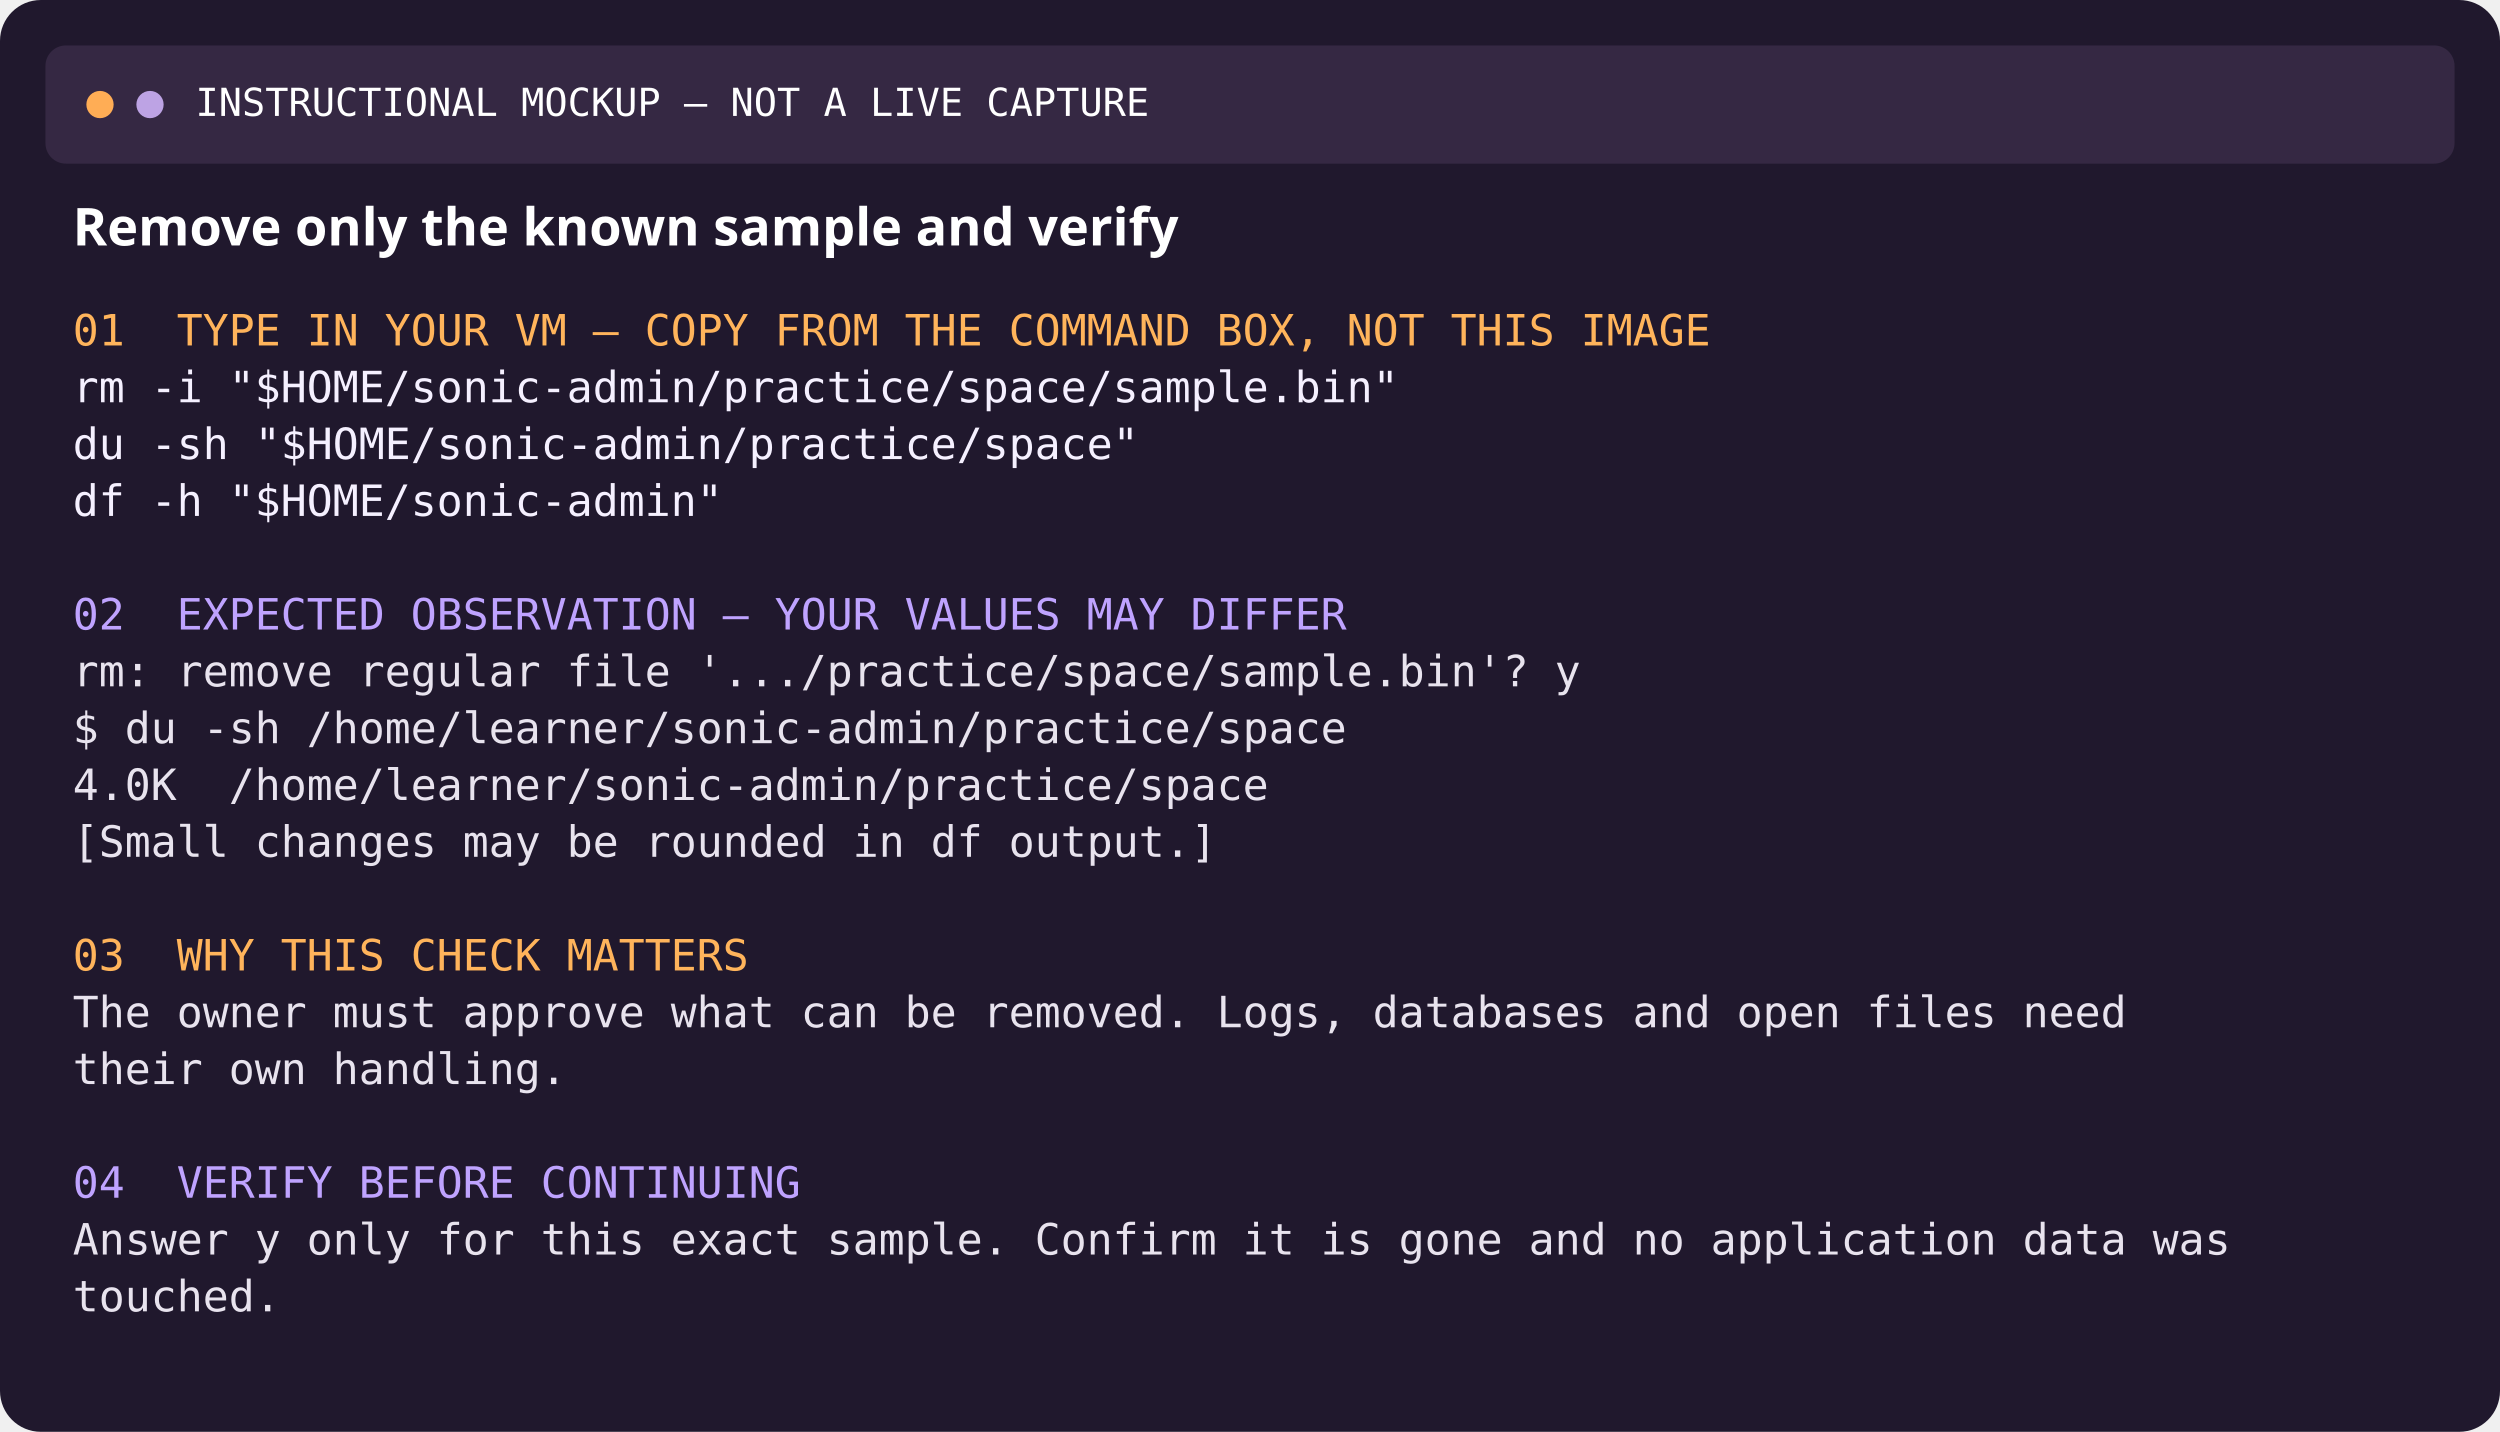
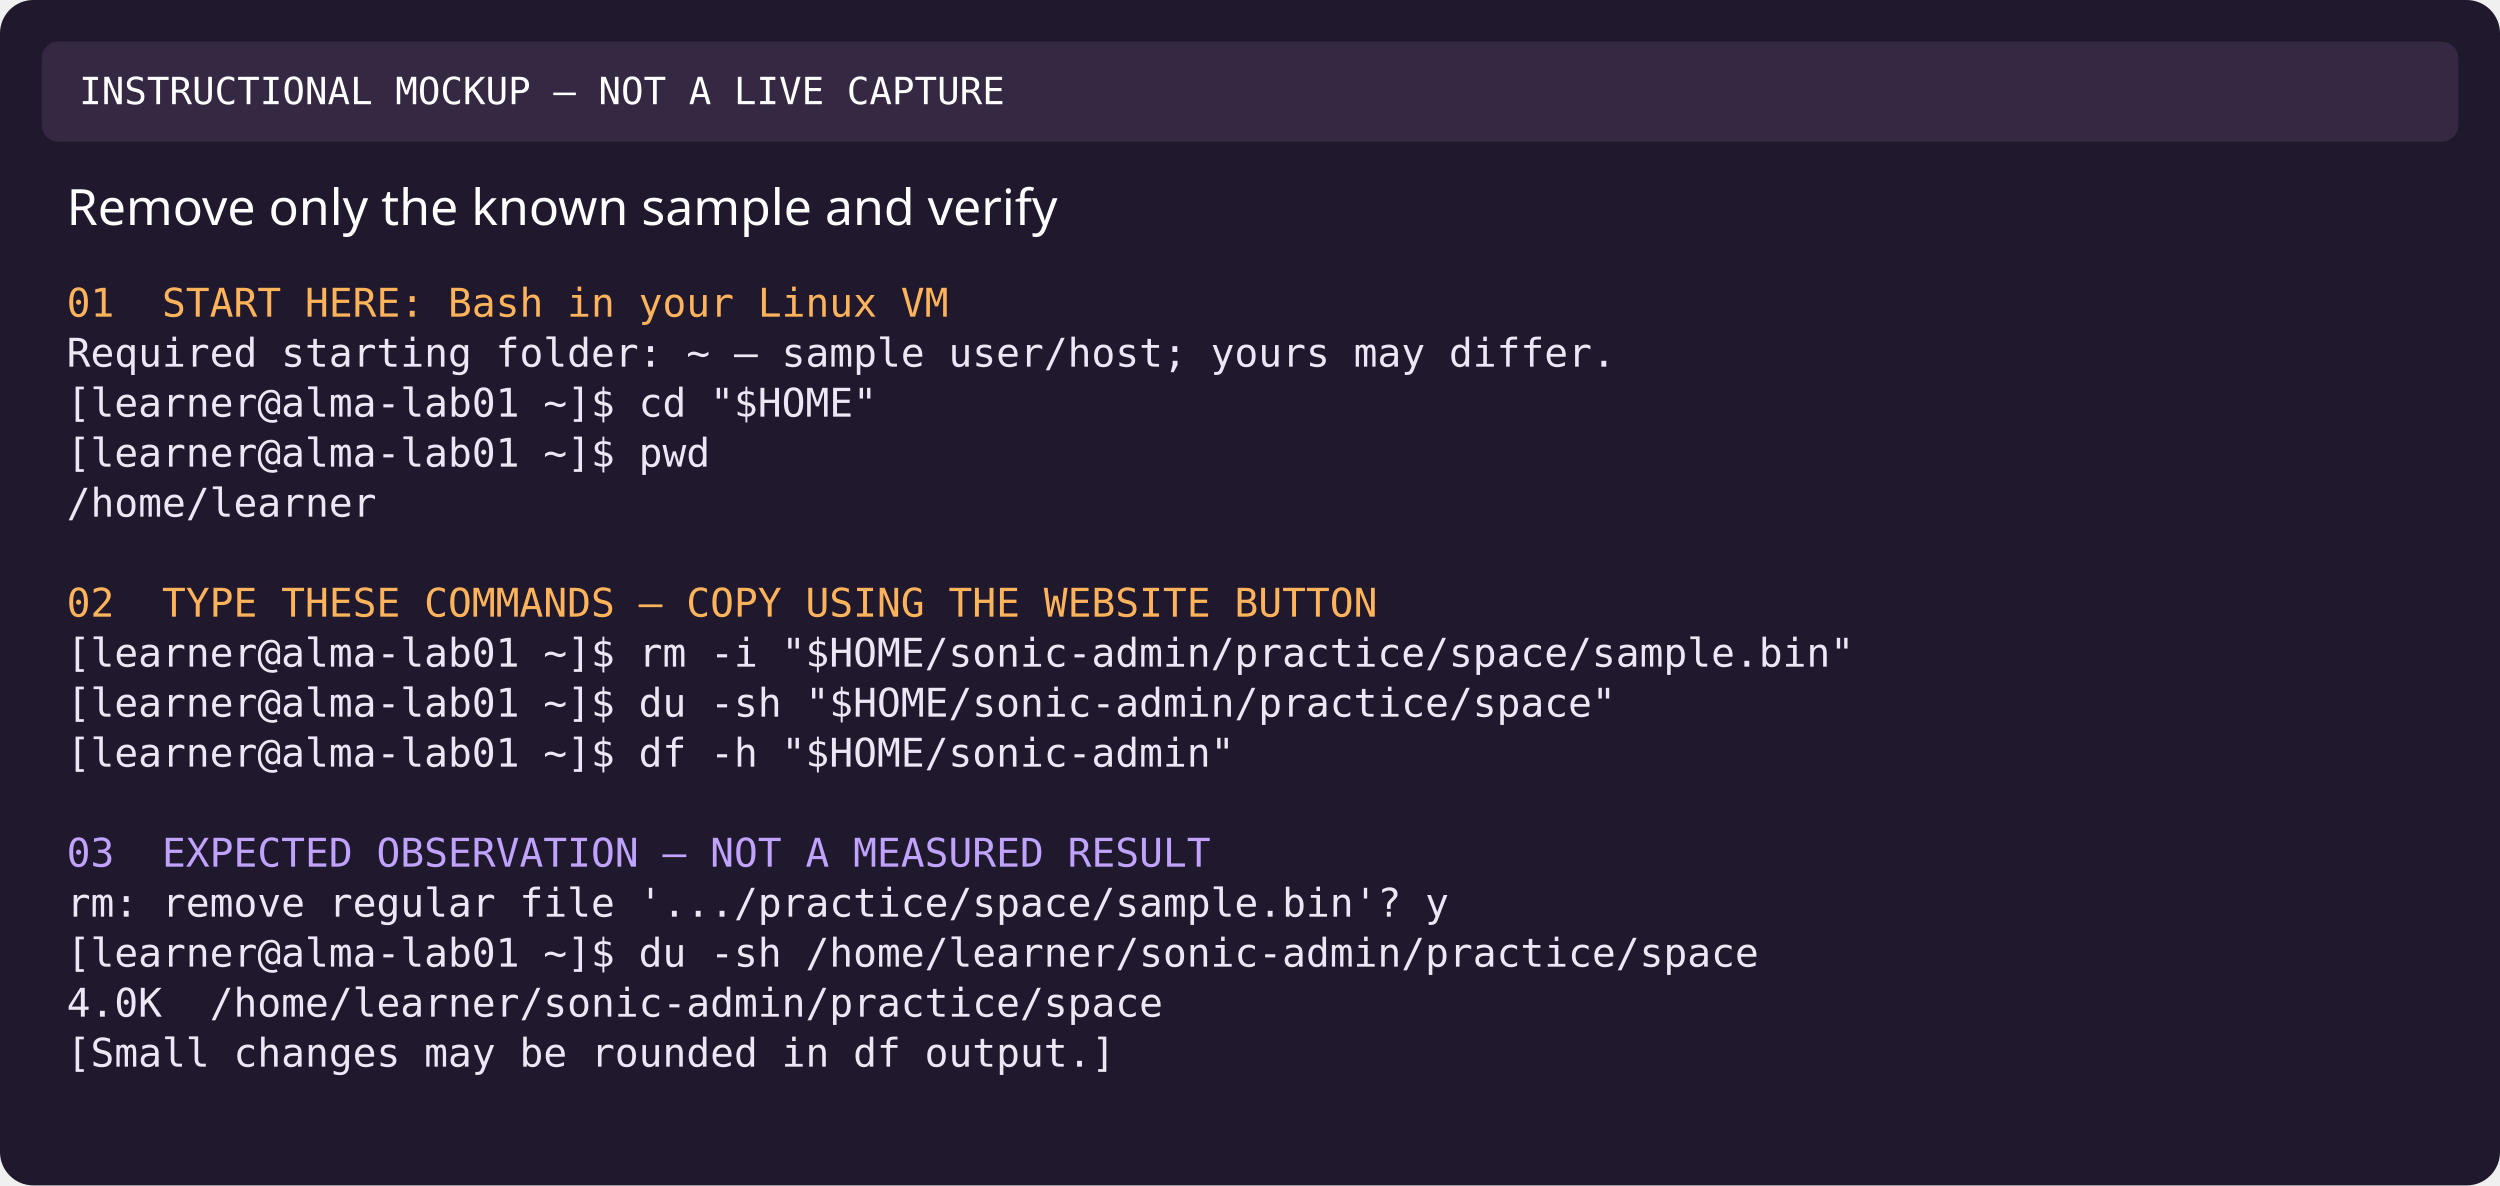
- <svg xmlns="http://www.w3.org/2000/svg" width="1100" height="630" viewBox="0 0 1100 630" role="img" aria-labelledby="title desc">
-   <rect width="1100" height="630" rx="18" fill="#20182d" />
-   <rect x="20" y="20" width="1060" height="52" rx="9" fill="#352843" />
-   <circle cx="44" cy="46" r="6" fill="#ffad55" />
-   <circle cx="66" cy="46" r="6" fill="#bda3e4" />
-   <text x="86" y="51" fill="#ffffff" font-family="monospace" font-size="17">INSTRUCTIONAL MOCKUP — NOT A LIVE CAPTURE</text>
-   <text x="32" y="108" fill="#ffffff" font-family="sans-serif" font-weight="700" font-size="23">Remove only the known sample and verify</text>
-   <text x="32" y="152" fill="#ffb45b" font-family="monospace" font-size="19" xml:space="preserve">01  TYPE IN YOUR VM — COPY FROM THE COMMAND BOX, NOT THIS IMAGE</text>
-   <text x="32" y="177" fill="#f5f0ff" font-family="monospace" font-size="19" xml:space="preserve">rm -i "$HOME/sonic-admin/practice/space/sample.bin"</text>
-   <text x="32" y="202" fill="#f5f0ff" font-family="monospace" font-size="19" xml:space="preserve">du -sh "$HOME/sonic-admin/practice/space"</text>
-   <text x="32" y="227" fill="#f5f0ff" font-family="monospace" font-size="19" xml:space="preserve">df -h "$HOME/sonic-admin"</text>
-   <text x="32" y="252" fill="#fff" font-family="monospace" font-size="19" xml:space="preserve" />
-   <text x="32" y="277" fill="#bfa3ff" font-family="monospace" font-size="19" xml:space="preserve">02  EXPECTED OBSERVATION — YOUR VALUES MAY DIFFER</text>
-   <text x="32" y="302" fill="#e8e3ee" font-family="monospace" font-size="19" xml:space="preserve">rm: remove regular file '.../practice/space/sample.bin'? y</text>
-   <text x="32" y="327" fill="#e8e3ee" font-family="monospace" font-size="19" xml:space="preserve">$ du -sh /home/learner/sonic-admin/practice/space</text>
-   <text x="32" y="352" fill="#e8e3ee" font-family="monospace" font-size="19" xml:space="preserve">4.0K  /home/learner/sonic-admin/practice/space</text>
-   <text x="32" y="377" fill="#e8e3ee" font-family="monospace" font-size="19" xml:space="preserve">[Small changes may be rounded in df output.]</text>
-   <text x="32" y="402" fill="#fff" font-family="monospace" font-size="19" xml:space="preserve" />
-   <text x="32" y="427" fill="#ffb45b" font-family="monospace" font-size="19" xml:space="preserve">03  WHY THIS CHECK MATTERS</text>
-   <text x="32" y="452" fill="#e8e3ee" font-family="monospace" font-size="19" xml:space="preserve">The owner must approve what can be removed. Logs, databases and open files need </text>
-   <text x="32" y="477" fill="#e8e3ee" font-family="monospace" font-size="19" xml:space="preserve">their own handling.</text>
-   <text x="32" y="502" fill="#fff" font-family="monospace" font-size="19" xml:space="preserve" />
-   <text x="32" y="527" fill="#bfa3ff" font-family="monospace" font-size="19" xml:space="preserve">04  VERIFY BEFORE CONTINUING</text>
-   <text x="32" y="552" fill="#e8e3ee" font-family="monospace" font-size="19" xml:space="preserve">Answer y only for this exact sample. Confirm it is gone and no application data was </text>
-   <text x="32" y="577" fill="#e8e3ee" font-family="monospace" font-size="19" xml:space="preserve">touched.</text>
+ <svg xmlns="http://www.w3.org/2000/svg" width="1200" height="569" viewBox="0 0 1200 569" role="img" aria-labelledby="title desc">
+   <rect width="1200" height="569" rx="16" fill="#20182d" />
+   <rect x="20" y="20" width="1160" height="48" rx="8" fill="#352843" />
+   <text x="38" y="50" fill="#fff" font-family="monospace" font-size="18">INSTRUCTIONAL MOCKUP — NOT A LIVE CAPTURE</text>
+   <text x="32" y="108" fill="#fff" font-family="sans-serif" font-size="24">Remove only the known sample and verify</text>
+   <text x="32" y="152" fill="#ffb45b" font-family="monospace" font-size="19" xml:space="preserve">01  START HERE: Bash in your Linux VM</text>
+   <text x="32" y="176" fill="#ede6f4" font-family="monospace" font-size="19" xml:space="preserve">Required starting folder: ~ — sample user/host; yours may differ.</text>
+   <text x="32" y="200" fill="#ede6f4" font-family="monospace" font-size="19" xml:space="preserve">[learner@alma-lab01 ~]$ cd "$HOME"</text>
+   <text x="32" y="224" fill="#ede6f4" font-family="monospace" font-size="19" xml:space="preserve">[learner@alma-lab01 ~]$ pwd</text>
+   <text x="32" y="248" fill="#ede6f4" font-family="monospace" font-size="19" xml:space="preserve">/home/learner</text>
+   <text x="32" y="272" fill="#ede6f4" font-family="monospace" font-size="19" xml:space="preserve" />
+   <text x="32" y="296" fill="#ffb45b" font-family="monospace" font-size="19" xml:space="preserve">02  TYPE THESE COMMANDS — COPY USING THE WEBSITE BUTTON</text>
+   <text x="32" y="320" fill="#ede6f4" font-family="monospace" font-size="19" xml:space="preserve">[learner@alma-lab01 ~]$ rm -i "$HOME/sonic-admin/practice/space/sample.bin"</text>
+   <text x="32" y="344" fill="#ede6f4" font-family="monospace" font-size="19" xml:space="preserve">[learner@alma-lab01 ~]$ du -sh "$HOME/sonic-admin/practice/space"</text>
+   <text x="32" y="368" fill="#ede6f4" font-family="monospace" font-size="19" xml:space="preserve">[learner@alma-lab01 ~]$ df -h "$HOME/sonic-admin"</text>
+   <text x="32" y="392" fill="#ede6f4" font-family="monospace" font-size="19" xml:space="preserve" />
+   <text x="32" y="416" fill="#bfa3ff" font-family="monospace" font-size="19" xml:space="preserve">03  EXPECTED OBSERVATION — NOT A MEASURED RESULT</text>
+   <text x="32" y="440" fill="#ede6f4" font-family="monospace" font-size="19" xml:space="preserve">rm: remove regular file '.../practice/space/sample.bin'? y</text>
+   <text x="32" y="464" fill="#ede6f4" font-family="monospace" font-size="19" xml:space="preserve">[learner@alma-lab01 ~]$ du -sh /home/learner/sonic-admin/practice/space</text>
+   <text x="32" y="488" fill="#ede6f4" font-family="monospace" font-size="19" xml:space="preserve">4.0K  /home/learner/sonic-admin/practice/space</text>
+   <text x="32" y="512" fill="#ede6f4" font-family="monospace" font-size="19" xml:space="preserve">[Small changes may be rounded in df output.]</text>
</svg>
